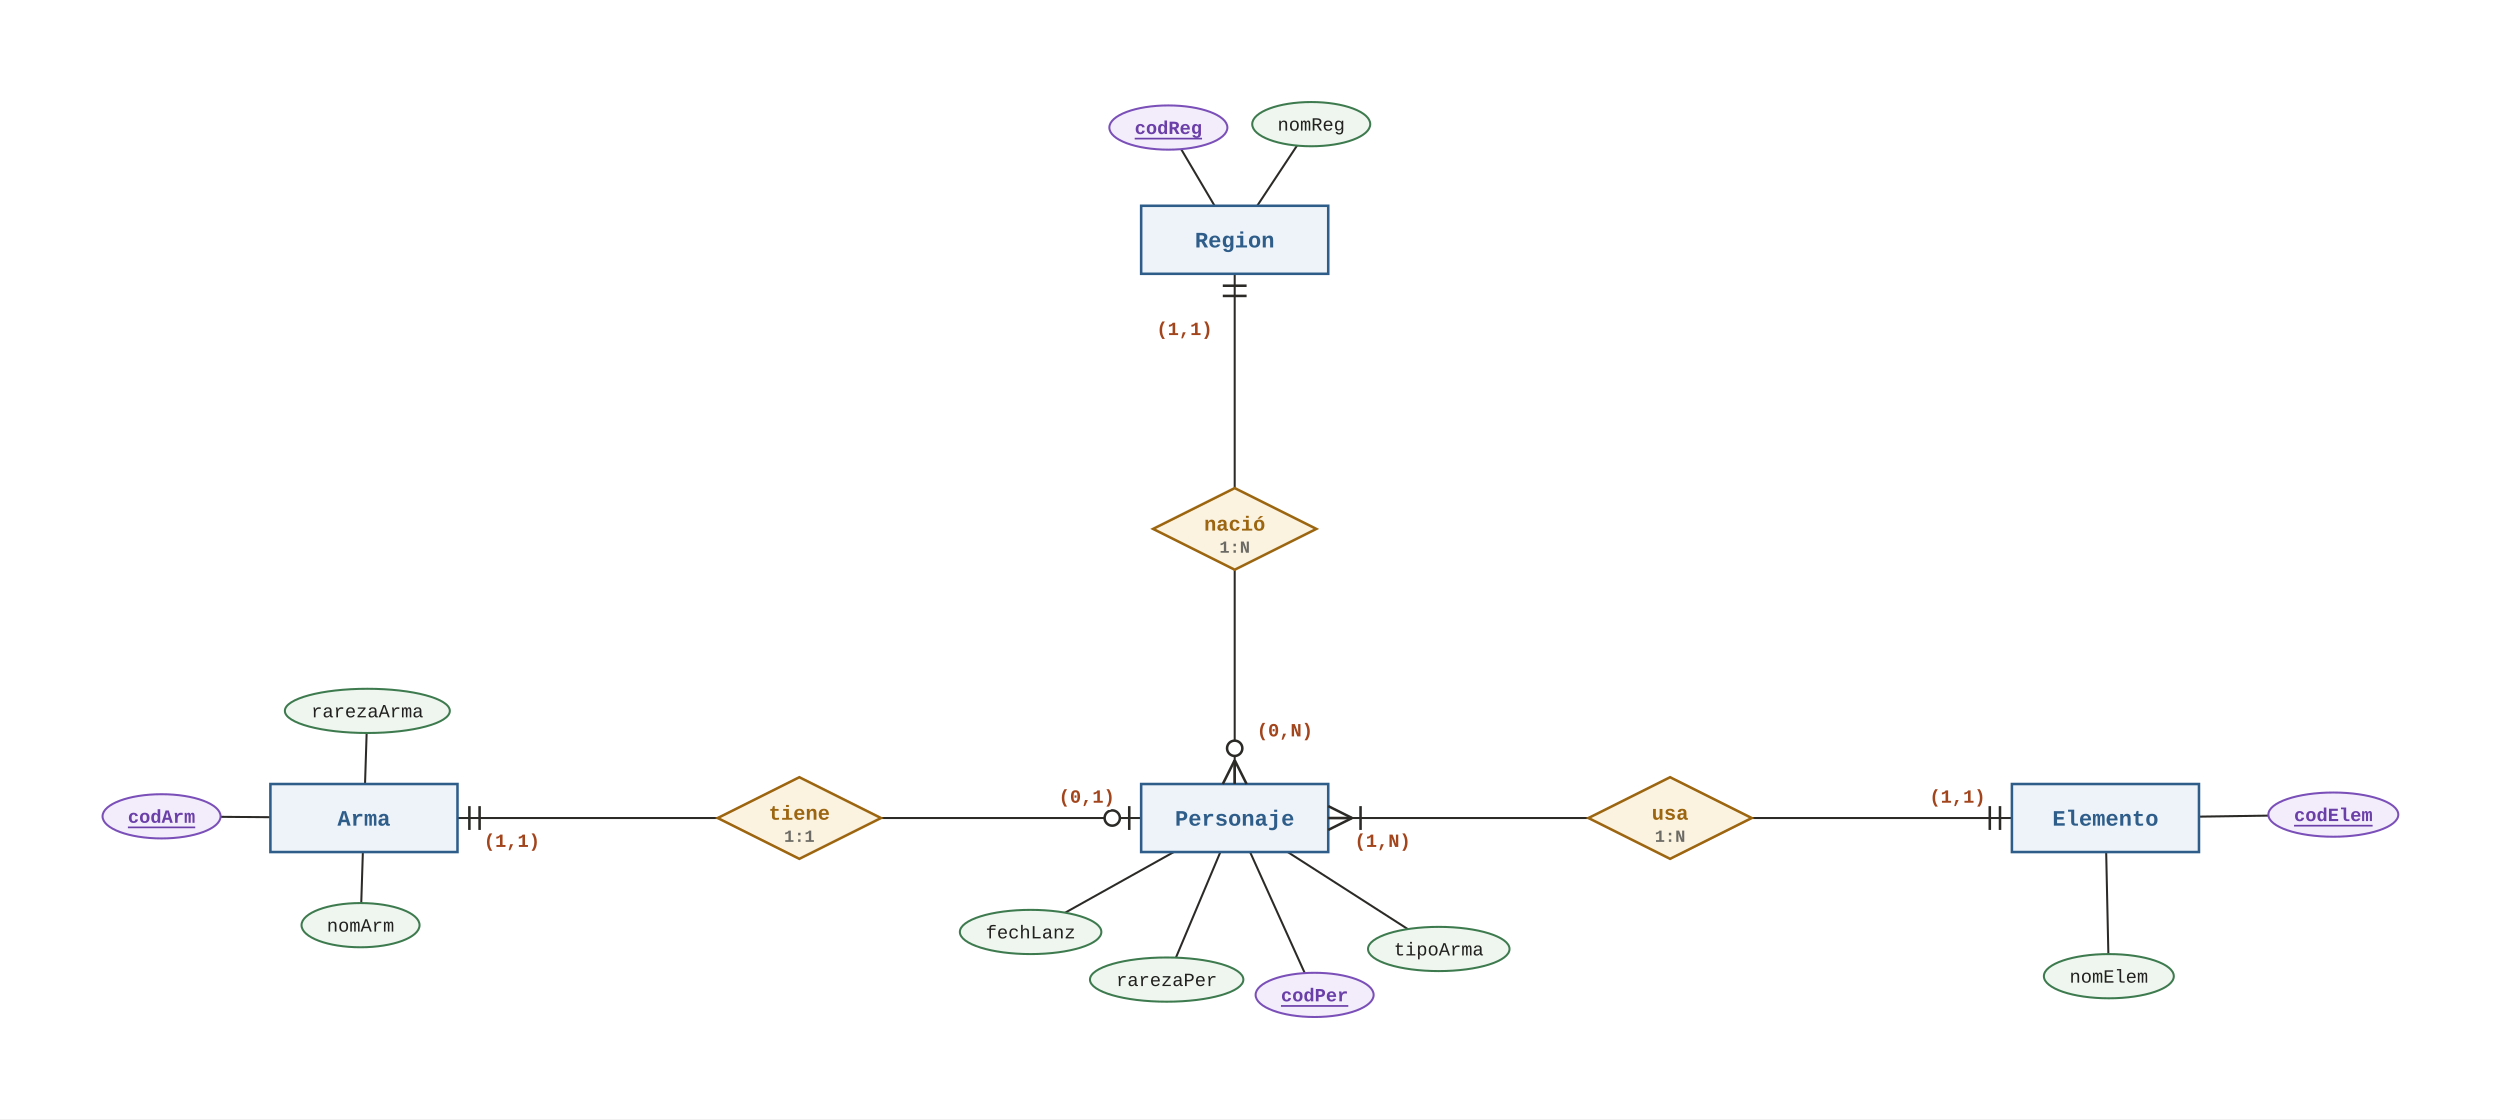
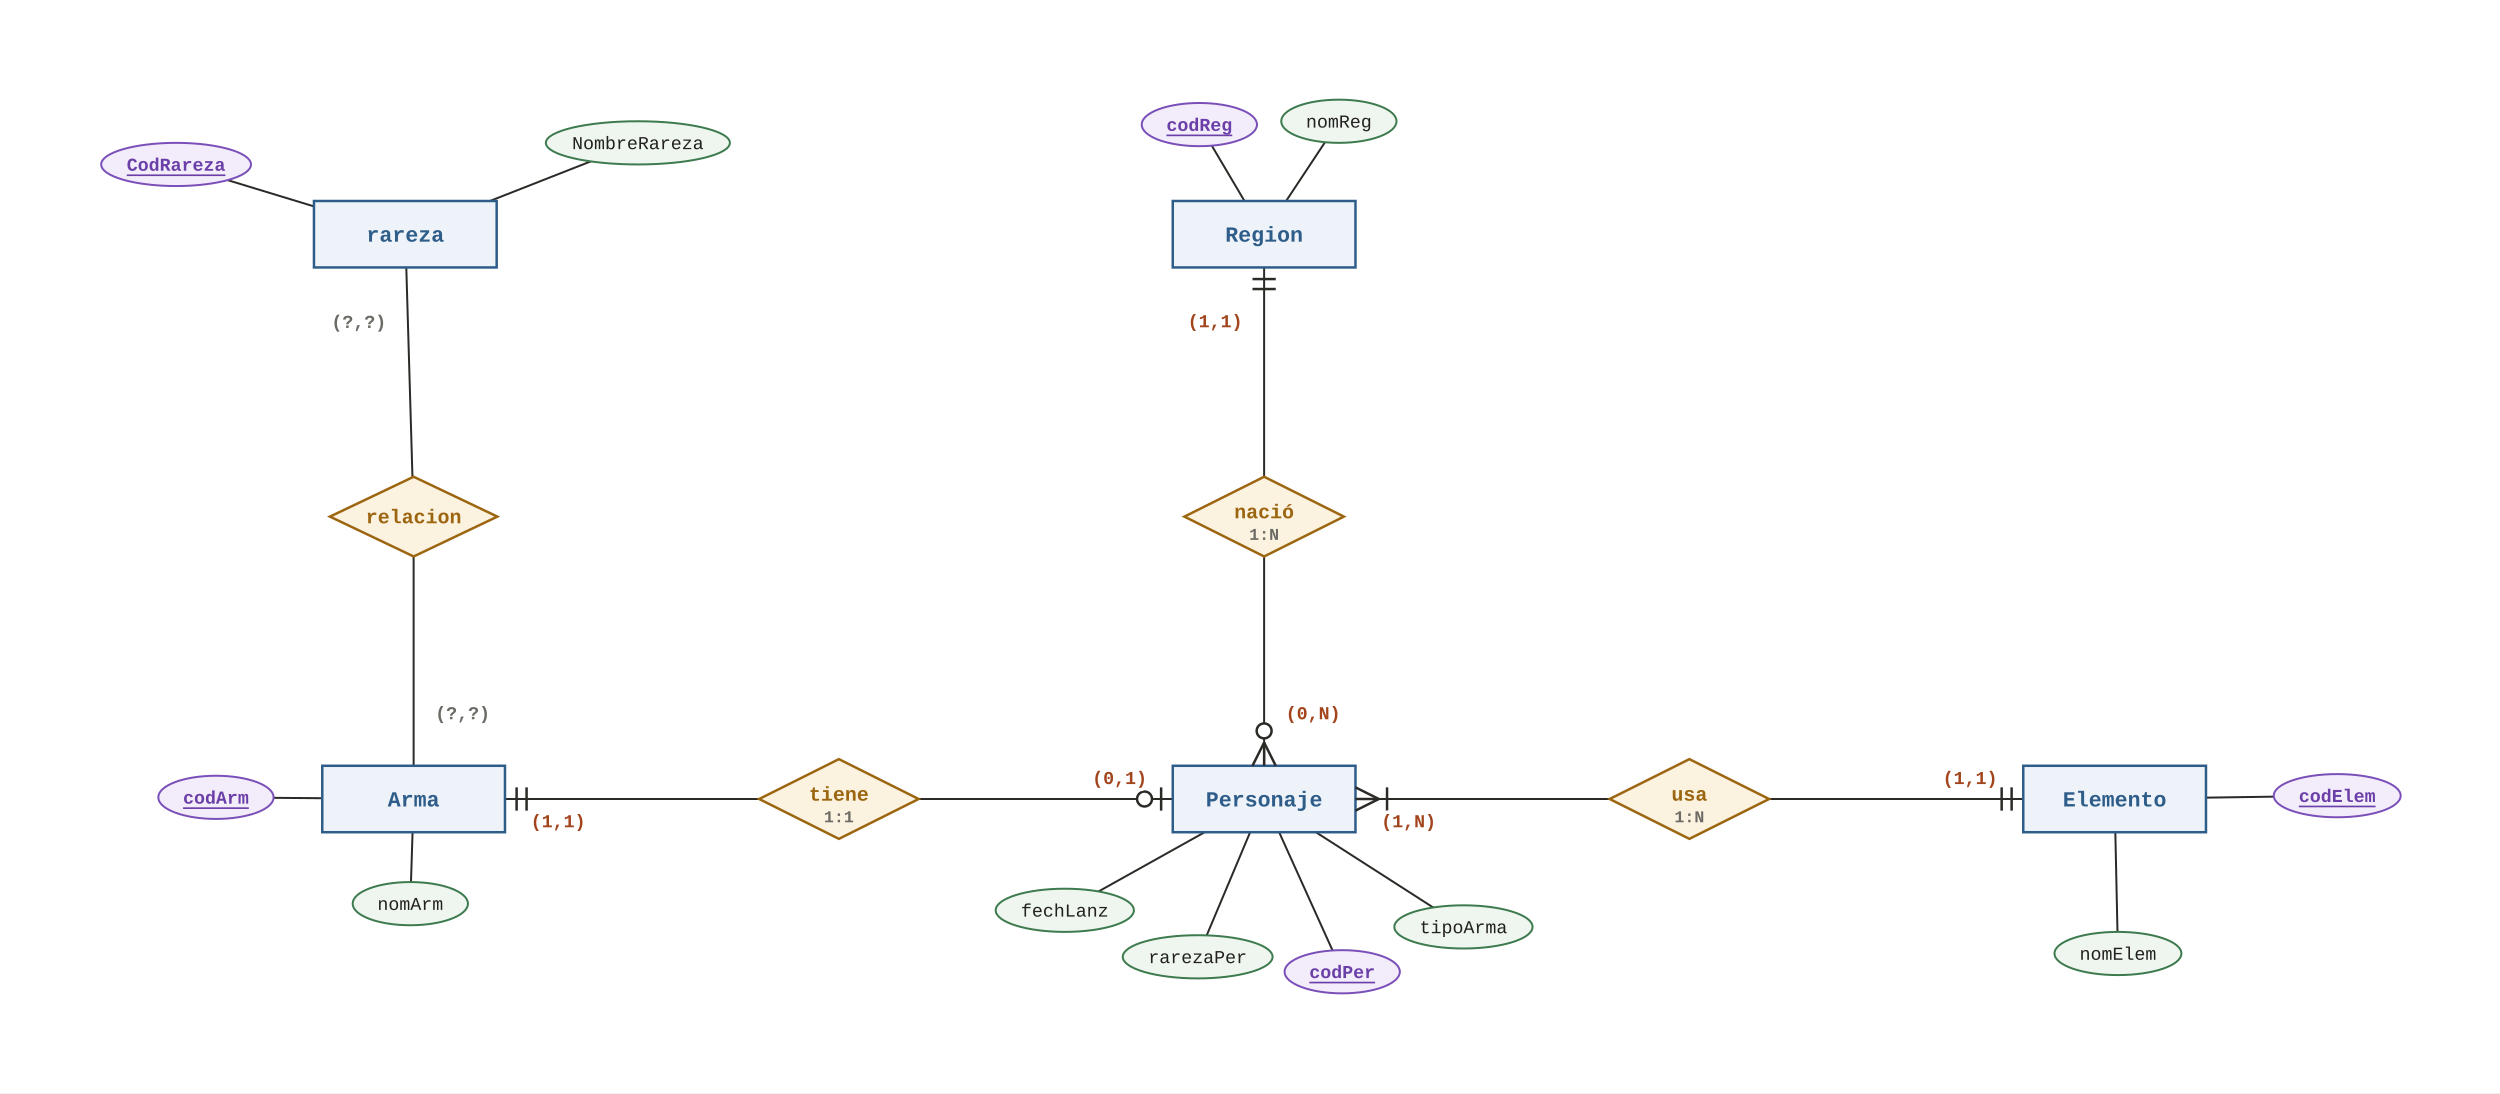
- <svg xmlns="http://www.w3.org/2000/svg" viewBox="2271 1689 1470 658" width="1470" height="658">
+ <svg xmlns="http://www.w3.org/2000/svg" viewBox="2236 1689 1505 658" width="1505" height="658">
  <style>.ln{stroke:#2B2A27;stroke-width:1.2}.mk{stroke:#2B2A27;stroke-width:1.5;fill:none}.mo{fill:#FFFFFF;stroke:#2B2A27;stroke-width:1.5}
.ent{fill:#EDF3F9;stroke:#2F5D8A;stroke-width:1.5}.dia{fill:#FBF2E0;stroke:#9C6510;stroke-width:1.5}.att{fill:#EEF6EF;stroke:#3D7A4E;stroke-width:1.2}.att.key{fill:#F3EDFB;stroke:#7A4FB8}.att.dr{stroke-dasharray:4 3}
.ent.in,.dia.in{fill:none}.dup{stroke:#C0362C;stroke-width:2.4}
.tx{fill:#22211F;font:11px Consolas,'JetBrains Mono','Courier New',monospace}.txk{fill:#6B3FA8;font-weight:600}.tb{font:600 13px Consolas,'JetBrains Mono','Courier New',monospace;fill:#2F5D8A}.tr{font:600 12px Consolas,'JetBrains Mono','Courier New',monospace;fill:#9C6510}.tt{font:600 10px Consolas,'JetBrains Mono','Courier New',monospace;fill:#6B6A64}
.ul{stroke:#6B3FA8;stroke-width:1}.ul.p{stroke-dasharray:3 2}.card{font:600 11px Consolas,'JetBrains Mono','Courier New',monospace;fill:#A2441C;paint-order:stroke;stroke:#FFFFFF;stroke-width:4px;stroke-linejoin:round}.cardq{fill:#6B6A64}
.tbox{fill:#FFFFFF;stroke:#A9B2C0;stroke-width:1}.thd{fill:#33557F}.thx{font:600 12.5px Consolas,'JetBrains Mono','Courier New',monospace;fill:#FFFFFF}.cx{font:11.5px Consolas,'JetBrains Mono','Courier New',monospace;fill:#22211F}.cpk{fill:#6B3FA8;font-weight:600}.cfk{fill:#A3304A}.cty{fill:#6B6A64;font-weight:400}.uq{font:600 9px Consolas,'JetBrains Mono','Courier New',monospace;fill:#2A7F8F}
.lk{stroke:#6B6A64;stroke-width:1.4;fill:none}.lk.dash{stroke-dasharray:6 4}.lkm{stroke:#6B6A64;stroke-width:1.5;fill:none}.lko{fill:#FFFFFF;stroke:#6B6A64;stroke-width:1.5}
.ipk{fill:#8E5FD0}.ifk{fill:#B4364E}.icol{fill:#2A7F8F}.inul{fill:none;stroke:#2A7F8F;stroke-width:1.3}
.rbox{fill:#FFFFFF;stroke:#22211F;stroke-width:1.1}.rnm{font:600 12.5px Consolas,'JetBrains Mono','Courier New',monospace;fill:#2F5D8A}.rcol{font:12px Consolas,'JetBrains Mono','Courier New',monospace;fill:#22211F}.rpk{font-weight:700;fill:#6B3FA8}.rfk{fill:#A3304A}.rul{stroke:#6B3FA8;stroke-width:1.1}
.rtag{font:600 9.5px Consolas,'JetBrains Mono','Courier New',monospace;fill:#6B6A64}.rarr{fill:none;stroke:#B4364E;stroke-width:1.1}.rhead{fill:#B4364E}
.ent.hd,.dia.hd{fill:none}.ktag{font:700 9px Consolas,'JetBrains Mono','Courier New',monospace;fill:#6B6A64}.rlab{fill:#FFFFFF;stroke:none;opacity:.92}.dia.assoc{stroke-dasharray:5 3}.ln.lid{stroke-width:2.2}.isal{fill:#9C6510}.skt{fill:#2F5D8A}
.thx.dup{fill:#FFC2BD}.cx.dup,.rnm.dup,.rcol.dup{fill:#C0362C;text-decoration:underline}
.note{stroke-width:1.2}.note-fold{stroke-width:1.2}.nc-y{fill:#FFF4C2;stroke:#D2AE36}.nc-b{fill:#DDEBFA;stroke:#7AA3D6}.nc-g{fill:#DFF2E1;stroke:#7DBB87}.nc-p{fill:#FBE1EC;stroke:#D98AAE}.note-fold{filter:brightness(.93)}.note-tx{font:12px 'Segoe UI',Arial,sans-serif;fill:#2B2A27}</style>
-   <rect x="2271" y="1689" width="1470" height="658" fill="#ffffff" />
+   <rect x="2236" y="1689" width="1505" height="658" fill="#ffffff" />
  <line x1="2741" y1="2170" x2="2485" y2="2170" class="ln" />
  <line x1="2741" y1="2170" x2="2997" y2="2170" class="ln" />
  <line x1="3253" y1="2170" x2="3509" y2="2170" class="ln" />
  <line x1="3253" y1="2170" x2="2997" y2="2170" class="ln" />
  <line x1="2997" y1="2000" x2="2997" y2="1830" class="ln" />
  <line x1="2997" y1="2000" x2="2997" y2="2170" class="ln" />
  <line x1="2997" y1="2170" x2="3044" y2="2274" class="ln" />
  <line x1="2997" y1="2170" x2="2957" y2="2265" class="ln" />
  <line x1="2997" y1="2170" x2="2877" y2="2237" class="ln" />
  <line x1="2997" y1="2170" x2="3117" y2="2247" class="ln" />
  <line x1="2485" y1="2170" x2="2366" y2="2169" class="ln" />
  <line x1="2485" y1="2170" x2="2483" y2="2233" class="ln" />
-   <line x1="2485" y1="2170" x2="2487" y2="2107" class="ln" />
  <line x1="3509" y1="2170" x2="3643" y2="2168" class="ln" />
  <line x1="3509" y1="2170" x2="3511" y2="2263" class="ln" />
  <line x1="2997" y1="1830" x2="2958" y2="1764" class="ln" />
  <line x1="2997" y1="1830" x2="3042" y2="1762" class="ln" />
+   <line x1="2480" y1="1830" x2="2342" y2="1788" class="ln" />
+   <line x1="2480" y1="1830" x2="2620" y2="1775" class="ln" />
+   <line x1="2485" y1="2000" x2="2480" y2="1830" class="ln" />
+   <line x1="2485" y1="2000" x2="2485" y2="2170" class="ln" />
  <g class="node" data-id="nmwi1djea1gu5jcw">
    <rect x="2942" y="2150" width="110" height="40" class="ent" />
    <text x="2997" y="2174.5" text-anchor="middle" class="tb">Personaje</text>
  </g>
  <g class="node" data-id="nmwi1djea1gv5t70">
    <rect x="2430" y="2150" width="110" height="40" class="ent" />
    <text x="2485" y="2174.5" text-anchor="middle" class="tb">Arma</text>
  </g>
  <g class="node" data-id="nmwi1djea1gwcody">
    <rect x="3454" y="2150" width="110" height="40" class="ent" />
    <text x="3509" y="2174.5" text-anchor="middle" class="tb">Elemento</text>
  </g>
  <g class="node" data-id="nmwi1djea1gxebqc">
    <rect x="2942" y="1810" width="110" height="40" class="ent" />
    <text x="2997" y="1834.5" text-anchor="middle" class="tb">Region</text>
  </g>
  <g class="node" data-id="nmwi1djea1gyv2b6">
    <polygon points="2741,2146 2789,2170 2741,2194 2693,2170" class="dia" />
    <text x="2741" y="2171" text-anchor="middle" class="tr">tiene</text>
    <text x="2741" y="2184" text-anchor="middle" class="tt">1:1</text>
  </g>
  <g class="node" data-id="nmwi1djea1h18n8o">
    <polygon points="3253,2146 3301,2170 3253,2194 3205,2170" class="dia" />
    <text x="3253" y="2171" text-anchor="middle" class="tr">usa</text>
    <text x="3253" y="2184" text-anchor="middle" class="tt">1:N</text>
  </g>
  <g class="node" data-id="nmwi1djea1h4y7y0">
    <polygon points="2997,1976 3045,2000 2997,2024 2949,2000" class="dia" />
    <text x="2997" y="2001" text-anchor="middle" class="tr">nació</text>
    <text x="2997" y="2014" text-anchor="middle" class="tt">1:N</text>
  </g>
  <g class="node" data-id="nmwi1djea1h7aecu">
    <ellipse cx="3044" cy="2274" rx="34.7" ry="13" class="att key" />
    <text x="3044" y="2277.8" text-anchor="middle" class="tx txk">codPer</text>
    <line x1="3024.2" y1="2280.5" x2="3063.8" y2="2280.5" class="ul" />
  </g>
  <g class="node" data-id="nmwi1djeb1h9w7lo">
    <ellipse cx="2957" cy="2265" rx="45.1" ry="13" class="att" />
    <text x="2957" y="2268.8" text-anchor="middle" class="tx">rarezaPer</text>
  </g>
  <g class="node" data-id="nmwi1djeb1hbr1m3">
    <ellipse cx="2877" cy="2237" rx="41.6" ry="13" class="att" />
    <text x="2877" y="2240.8" text-anchor="middle" class="tx">fechLanz</text>
  </g>
  <g class="node" data-id="nmwi1djeb1hdnr9a">
    <ellipse cx="3117" cy="2247" rx="41.6" ry="13" class="att" />
    <text x="3117" y="2250.8" text-anchor="middle" class="tx">tipoArma</text>
  </g>
  <g class="node" data-id="nmwi1djeb1hfnb4t">
    <ellipse cx="2366" cy="2169" rx="34.7" ry="13" class="att key" />
    <text x="2366" y="2172.8" text-anchor="middle" class="tx txk">codArm</text>
    <line x1="2346.2" y1="2175.5" x2="2385.8" y2="2175.5" class="ul" />
  </g>
  <g class="node" data-id="nmwi1djeb1hhffl7">
    <ellipse cx="2483" cy="2233" rx="34.7" ry="13" class="att" />
    <text x="2483" y="2236.8" text-anchor="middle" class="tx">nomArm</text>
  </g>
-   <g class="node" data-id="nmwi1djeb1hjdzvd">
-     <ellipse cx="2487" cy="2107" rx="48.5" ry="13" class="att" />
-     <text x="2487" y="2110.8" text-anchor="middle" class="tx">rarezaArma</text>
-   </g>
  <g class="node" data-id="nmwi1djeb1hlork1">
    <ellipse cx="3643" cy="2168" rx="38.2" ry="13" class="att key" />
    <text x="3643" y="2171.8" text-anchor="middle" class="tx txk">codElem</text>
    <line x1="3619.9" y1="2174.5" x2="3666.1" y2="2174.5" class="ul" />
  </g>
  <g class="node" data-id="nmwi1djeb1hnkga7">
    <ellipse cx="3511" cy="2263" rx="38.2" ry="13" class="att" />
    <text x="3511" y="2266.8" text-anchor="middle" class="tx">nomElem</text>
  </g>
  <g class="node" data-id="nmwi1djeb1hp755e">
    <ellipse cx="2958" cy="1764" rx="34.7" ry="13" class="att key" />
    <text x="2958" y="1767.8" text-anchor="middle" class="tx txk">codReg</text>
    <line x1="2938.2" y1="1770.5" x2="2977.8" y2="1770.5" class="ul" />
  </g>
  <g class="node" data-id="nmwi1djec1hr6rin">
    <ellipse cx="3042" cy="1762" rx="34.7" ry="13" class="att" />
    <text x="3042" y="1765.8" text-anchor="middle" class="tx">nomReg</text>
+   </g>
+   <g class="node" data-id="nmwjwsf7k1l7d4sb">
+     <rect x="2425" y="1810" width="110" height="40" class="ent" />
+     <text x="2480" y="1834.5" text-anchor="middle" class="tb">rareza</text>
+   </g>
+   <g class="node" data-id="nmwjwsq6g1l8y5un">
+     <ellipse cx="2342" cy="1788" rx="45.1" ry="13" class="att key" />
+     <text x="2342" y="1791.8" text-anchor="middle" class="tx txk">CodRareza</text>
+     <line x1="2312.3" y1="1794.5" x2="2371.7" y2="1794.5" class="ul" />
+   </g>
+   <g class="node" data-id="nmwjwsy341le5o4d">
+     <ellipse cx="2620" cy="1775" rx="55.4" ry="13" class="att" />
+     <text x="2620" y="1778.8" text-anchor="middle" class="tx">NombreRareza</text>
+   </g>
+   <g class="node" data-id="nmwjwtqk81libw0t">
+     <polygon points="2485,1976 2535.4,2000 2485,2024 2434.6,2000" class="dia" />
+     <text x="2485" y="2004" text-anchor="middle" class="tr">relacion</text>
  </g>
  <line x1="2547" y1="2177" x2="2547" y2="2163" class="mk" />
  <line x1="2553" y1="2177" x2="2553" y2="2163" class="mk" />
  <line x1="2935" y1="2163" x2="2935" y2="2177" class="mk" />
  <circle cx="2925" cy="2170" r="4.5" class="mo" />
  <line x1="3447" y1="2163" x2="3447" y2="2177" class="mk" />
  <line x1="3441" y1="2163" x2="3441" y2="2177" class="mk" />
  <line x1="3066" y1="2170" x2="3052" y2="2177" class="mk" />
  <line x1="3066" y1="2170" x2="3052" y2="2170" class="mk" />
  <line x1="3066" y1="2170" x2="3052" y2="2163" class="mk" />
  <line x1="3071" y1="2177" x2="3071" y2="2163" class="mk" />
  <line x1="2990" y1="1857" x2="3004" y2="1857" class="mk" />
  <line x1="2990" y1="1863" x2="3004" y2="1863" class="mk" />
  <line x1="2997" y1="2136" x2="3004" y2="2150" class="mk" />
  <line x1="2997" y1="2136" x2="2997" y2="2150" class="mk" />
  <line x1="2997" y1="2136" x2="2990" y2="2150" class="mk" />
  <circle cx="2997" cy="2129" r="4.5" class="mo" />
  <text x="2572" y="2187" text-anchor="middle" class="card">(1,1)</text>
  <text x="2910" y="2161" text-anchor="middle" class="card">(0,1)</text>
  <text x="3422" y="2161" text-anchor="middle" class="card">(1,1)</text>
  <text x="3084" y="2187" text-anchor="middle" class="card">(1,N)</text>
  <text x="2984" y="1886" text-anchor="end" class="card">(1,1)</text>
  <text x="3010" y="2122" text-anchor="start" class="card">(0,N)</text>
+   <text x="2468.5" y="1886.4" text-anchor="end" class="card cardq">(?,?)</text>
+   <text x="2498" y="2122" text-anchor="start" class="card cardq">(?,?)</text>
</svg>
